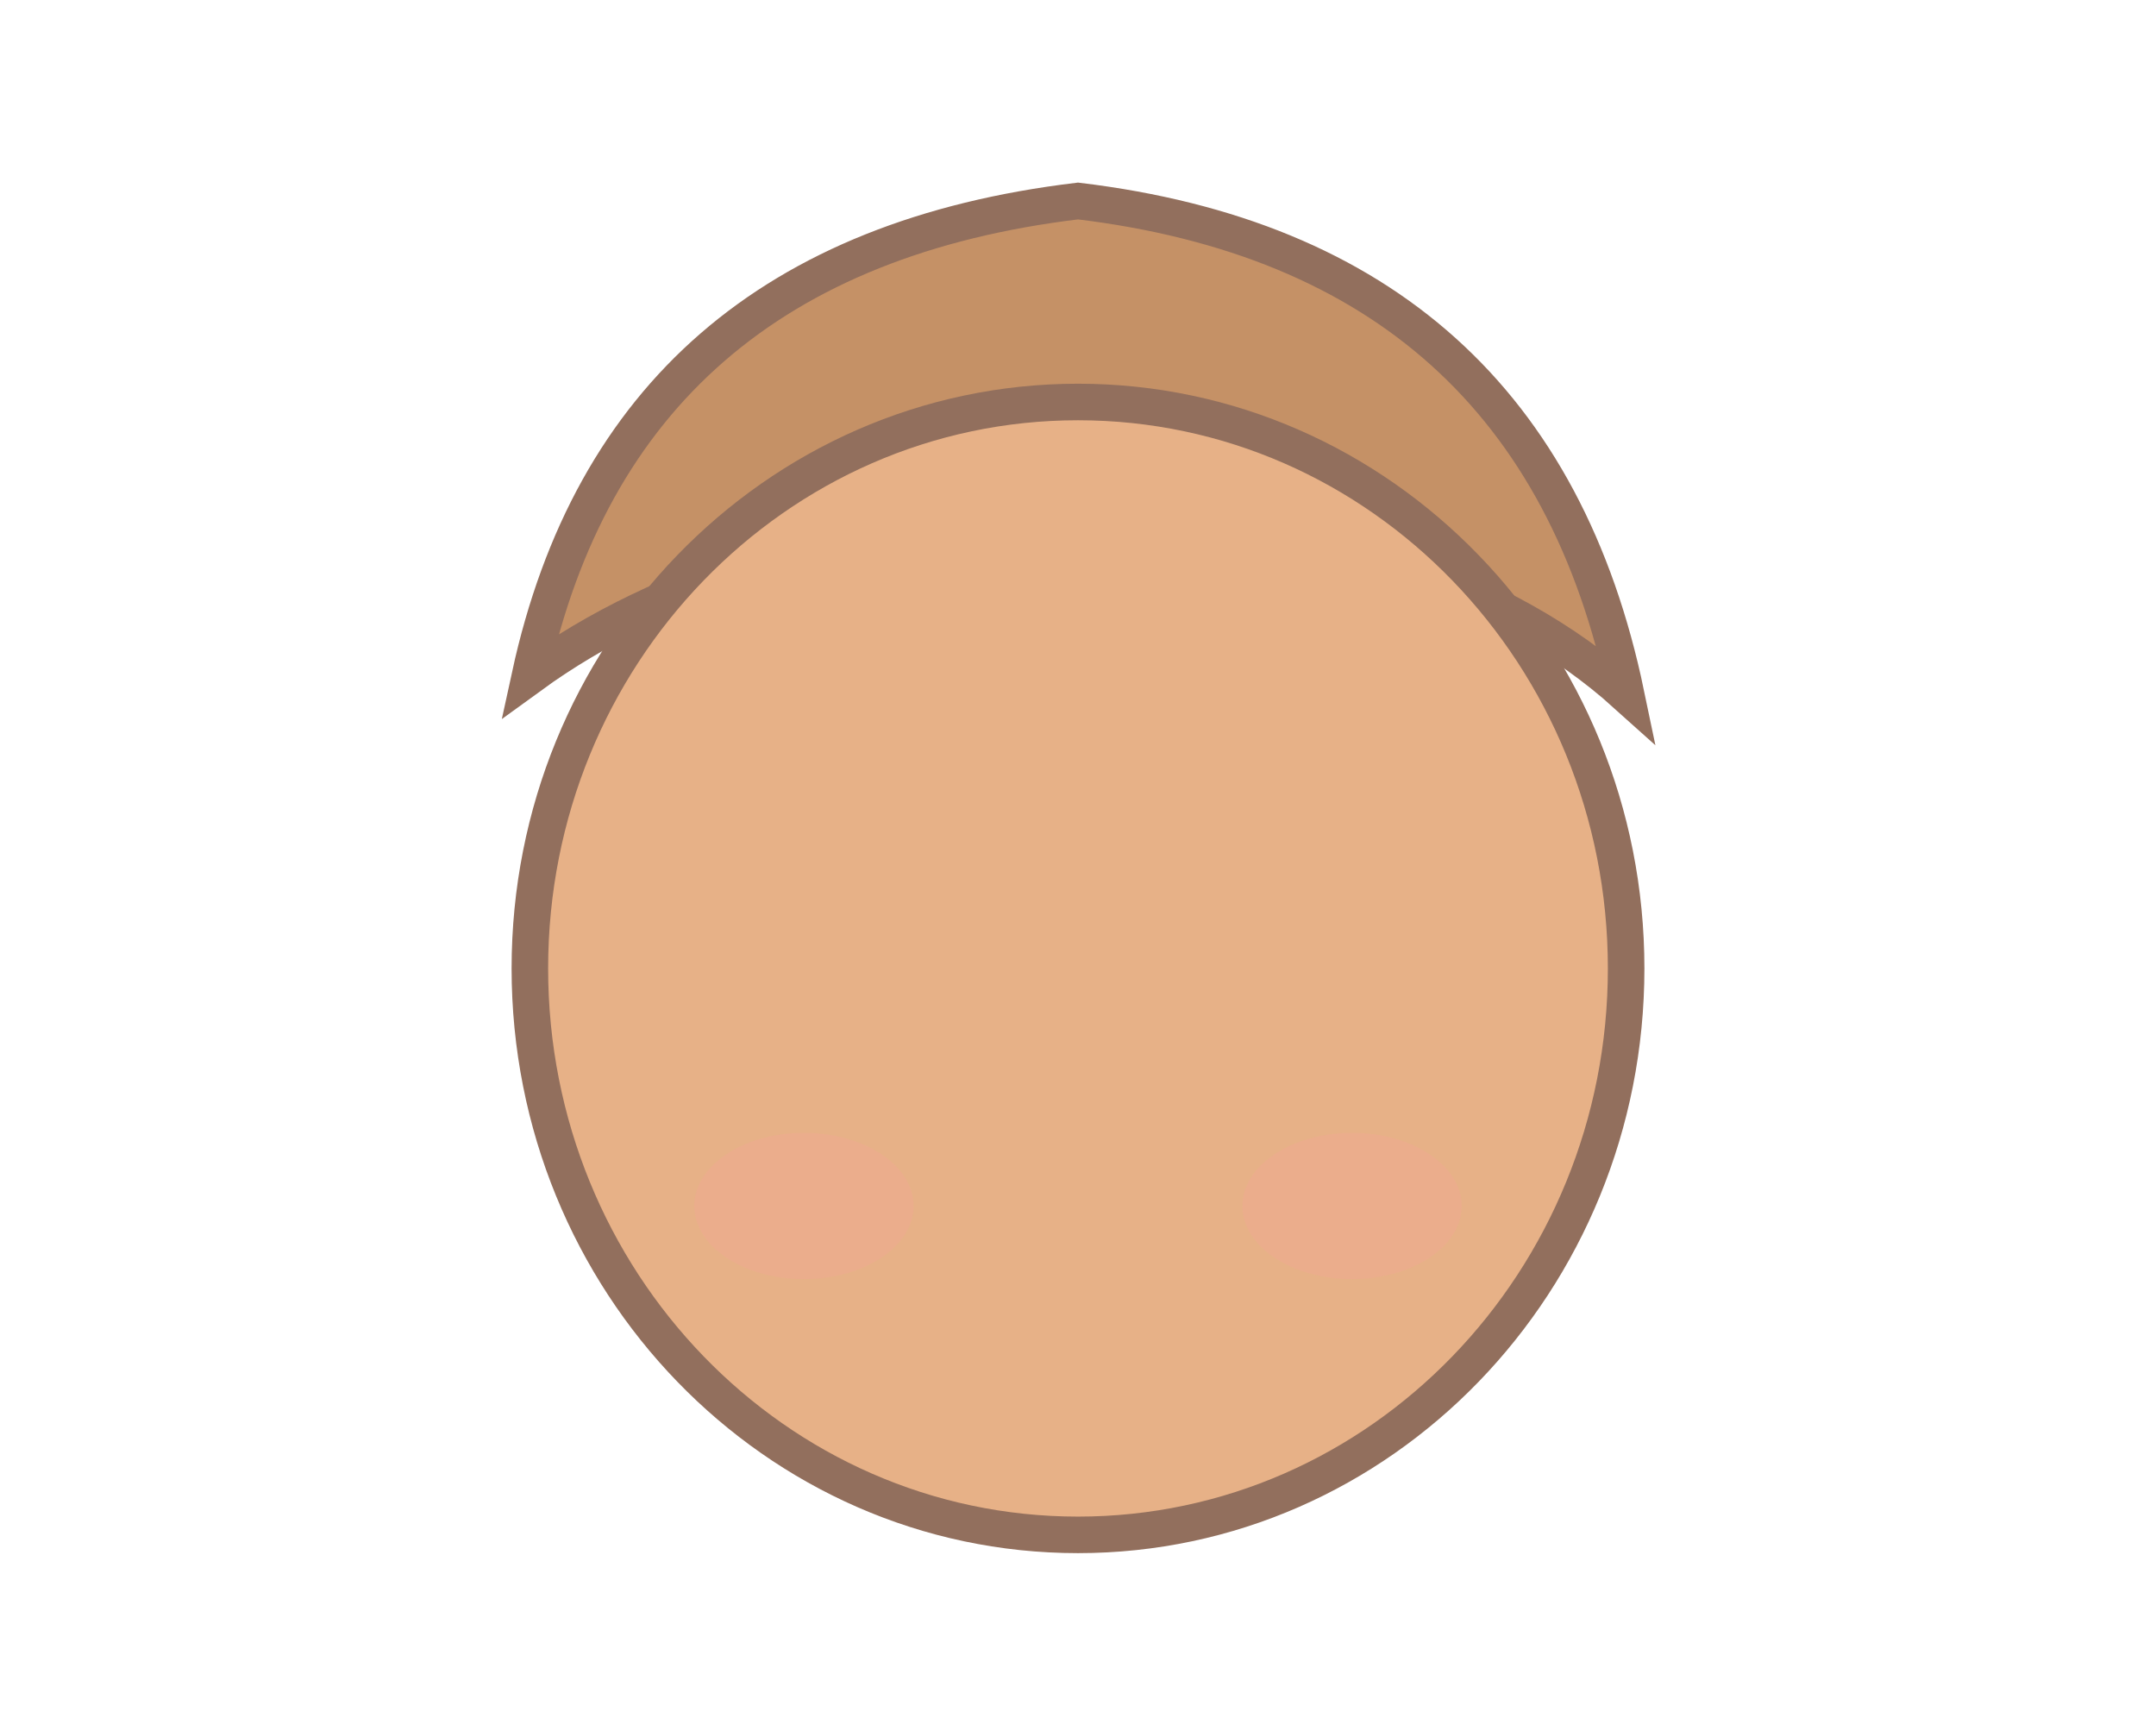
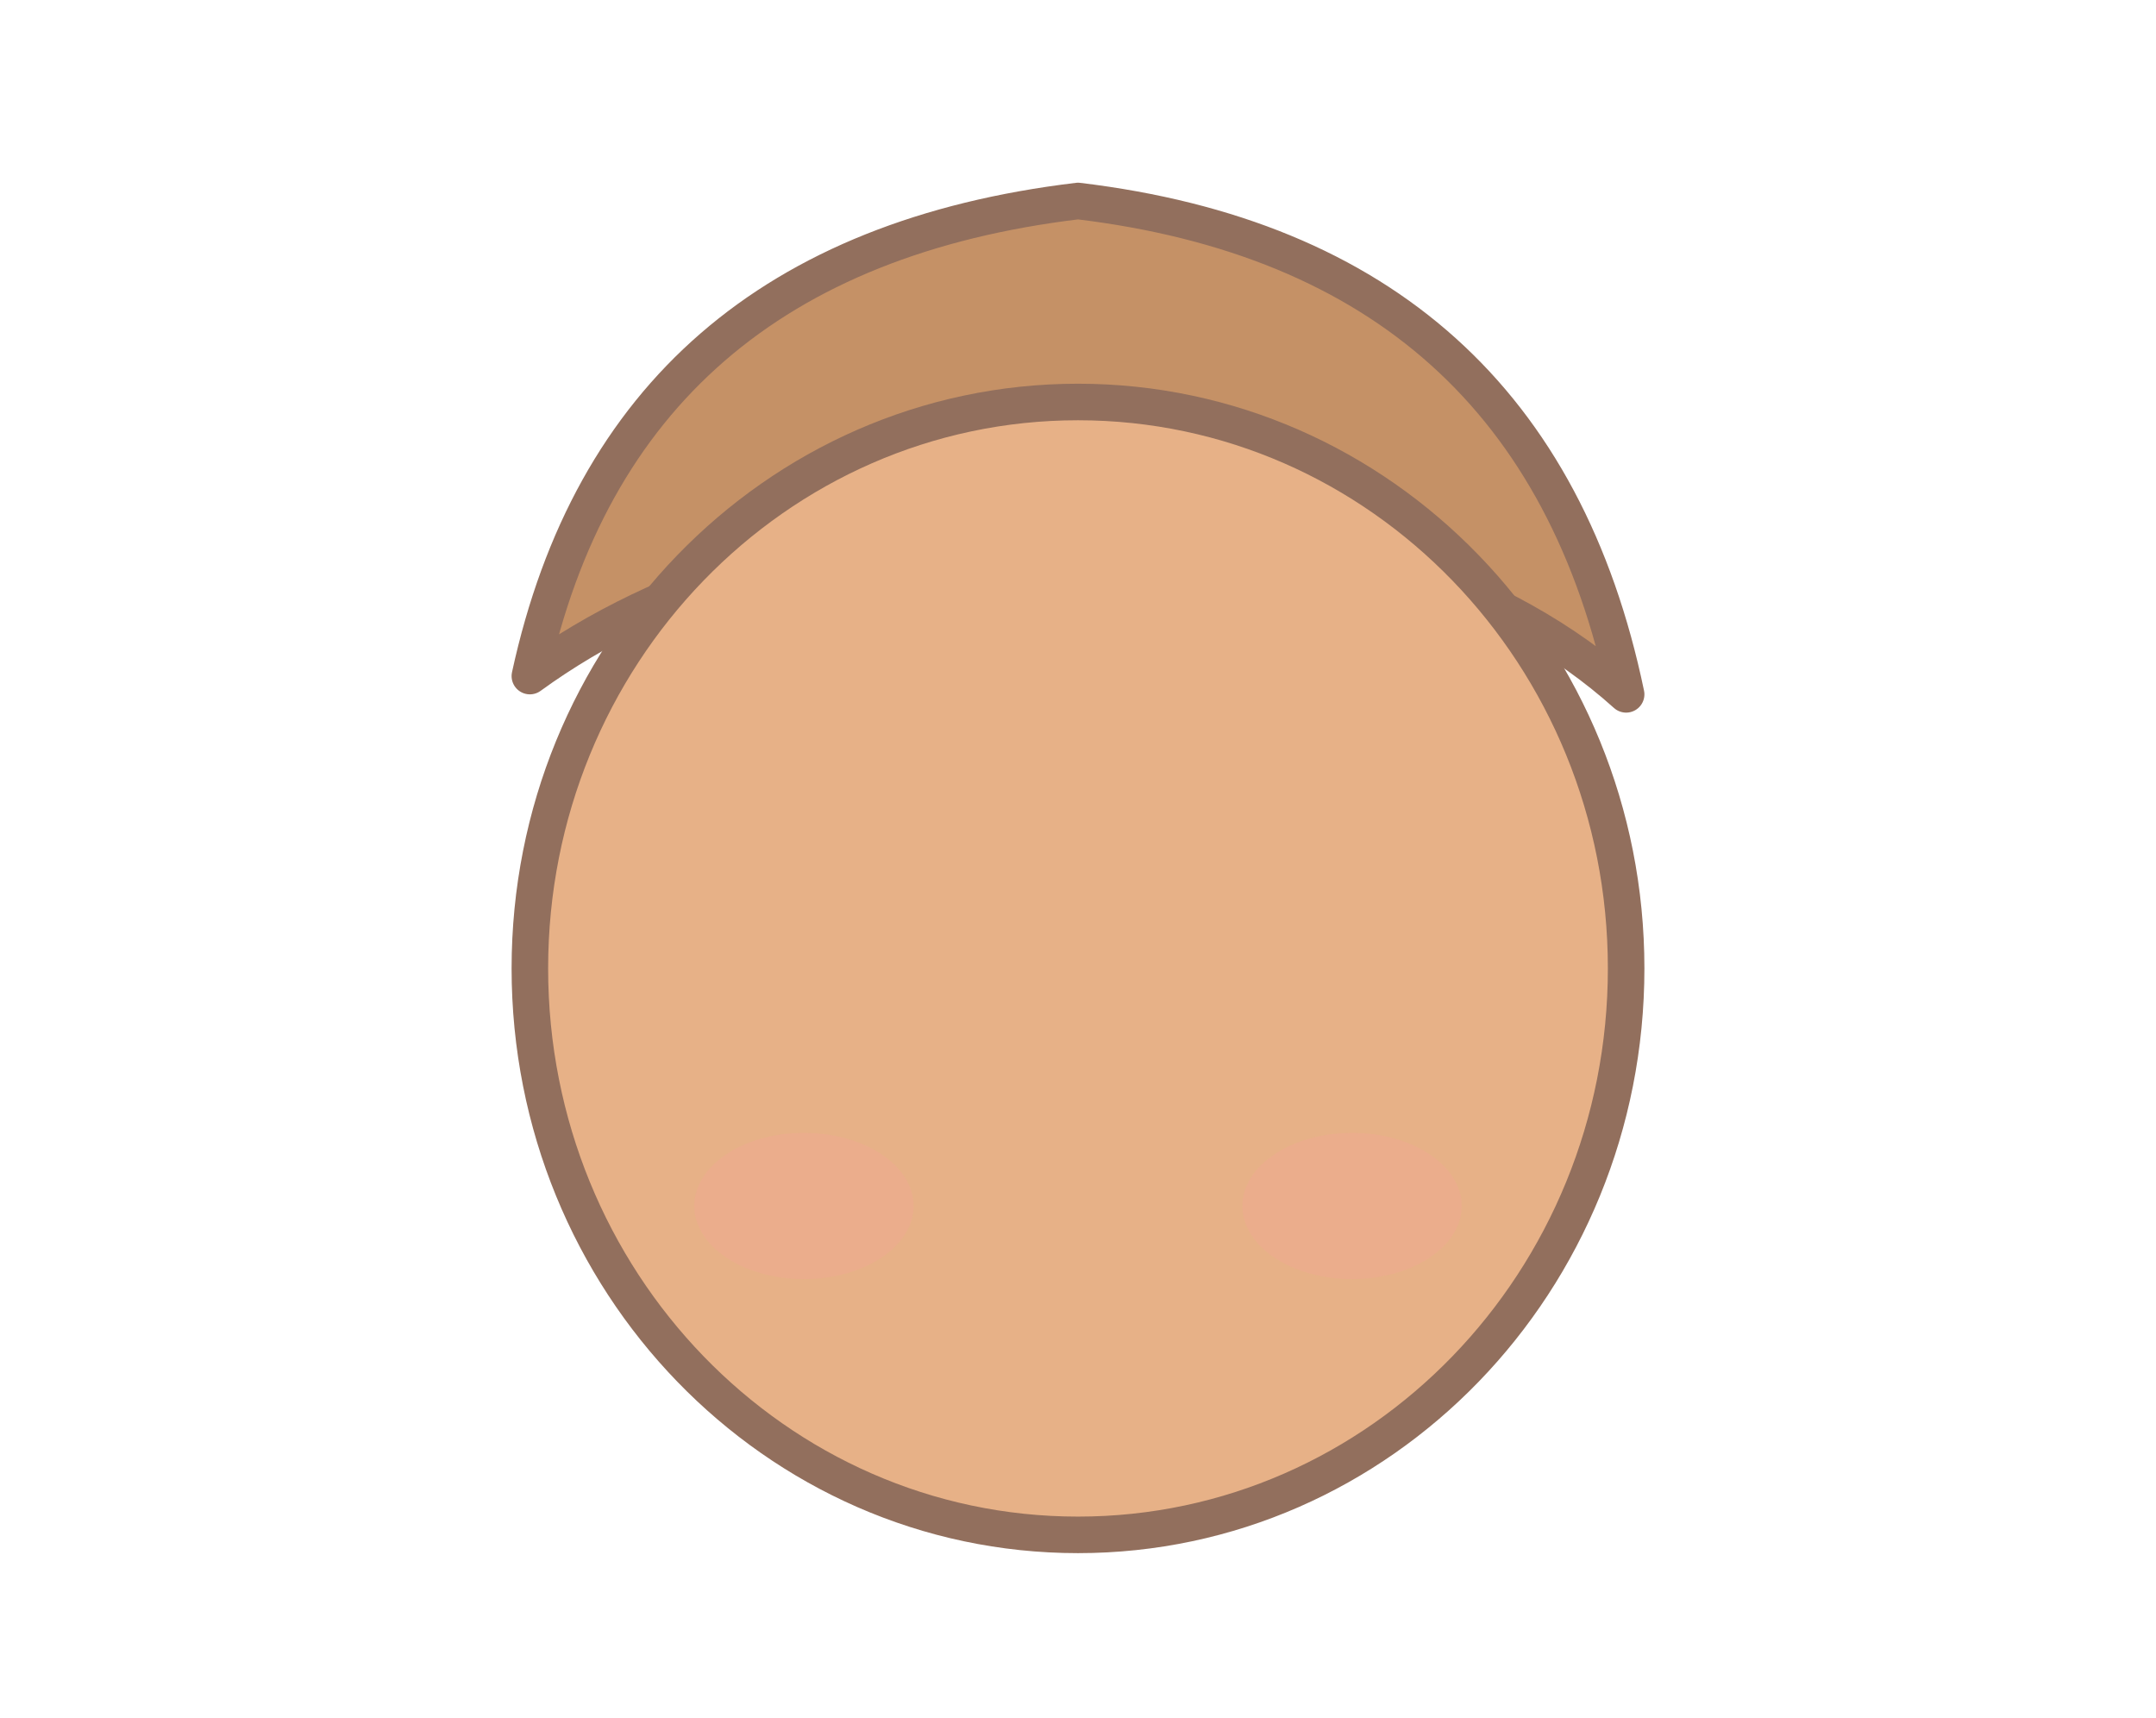
<svg xmlns="http://www.w3.org/2000/svg" width="236" height="188" viewBox="0 0 236 188">
-   <path d="M 58 74 Q 68 28 118 22 Q 168 28 178 76 Q 158 58 118 56 Q 80 58 58 74 Z" fill="#C59166" stroke="#926F5D" stroke-width="4" />
-   <ellipse cx="118" cy="106" rx="60" ry="62" fill="#E7B187" stroke="#926F5D" stroke-width="4" />
+   <path d="M 58 74 Q 68 28 118 22 Q 168 28 178 76 Q 158 58 118 56 Q 80 58 58 74 Z" fill="#C59166" stroke="#926F5D" stroke-width="4" stroke-linejoin="round" stroke-linecap="round" />
+   <ellipse cx="118" cy="106" rx="60" ry="62" fill="#E7B187" stroke="#926F5D" stroke-width="4" stroke-linejoin="round" stroke-linecap="round" />
  <ellipse cx="88" cy="132" rx="12" ry="8" fill="#EFA990" opacity="0.55" />
  <ellipse cx="148" cy="132" rx="12" ry="8" fill="#EFA990" opacity="0.55" />
</svg>
